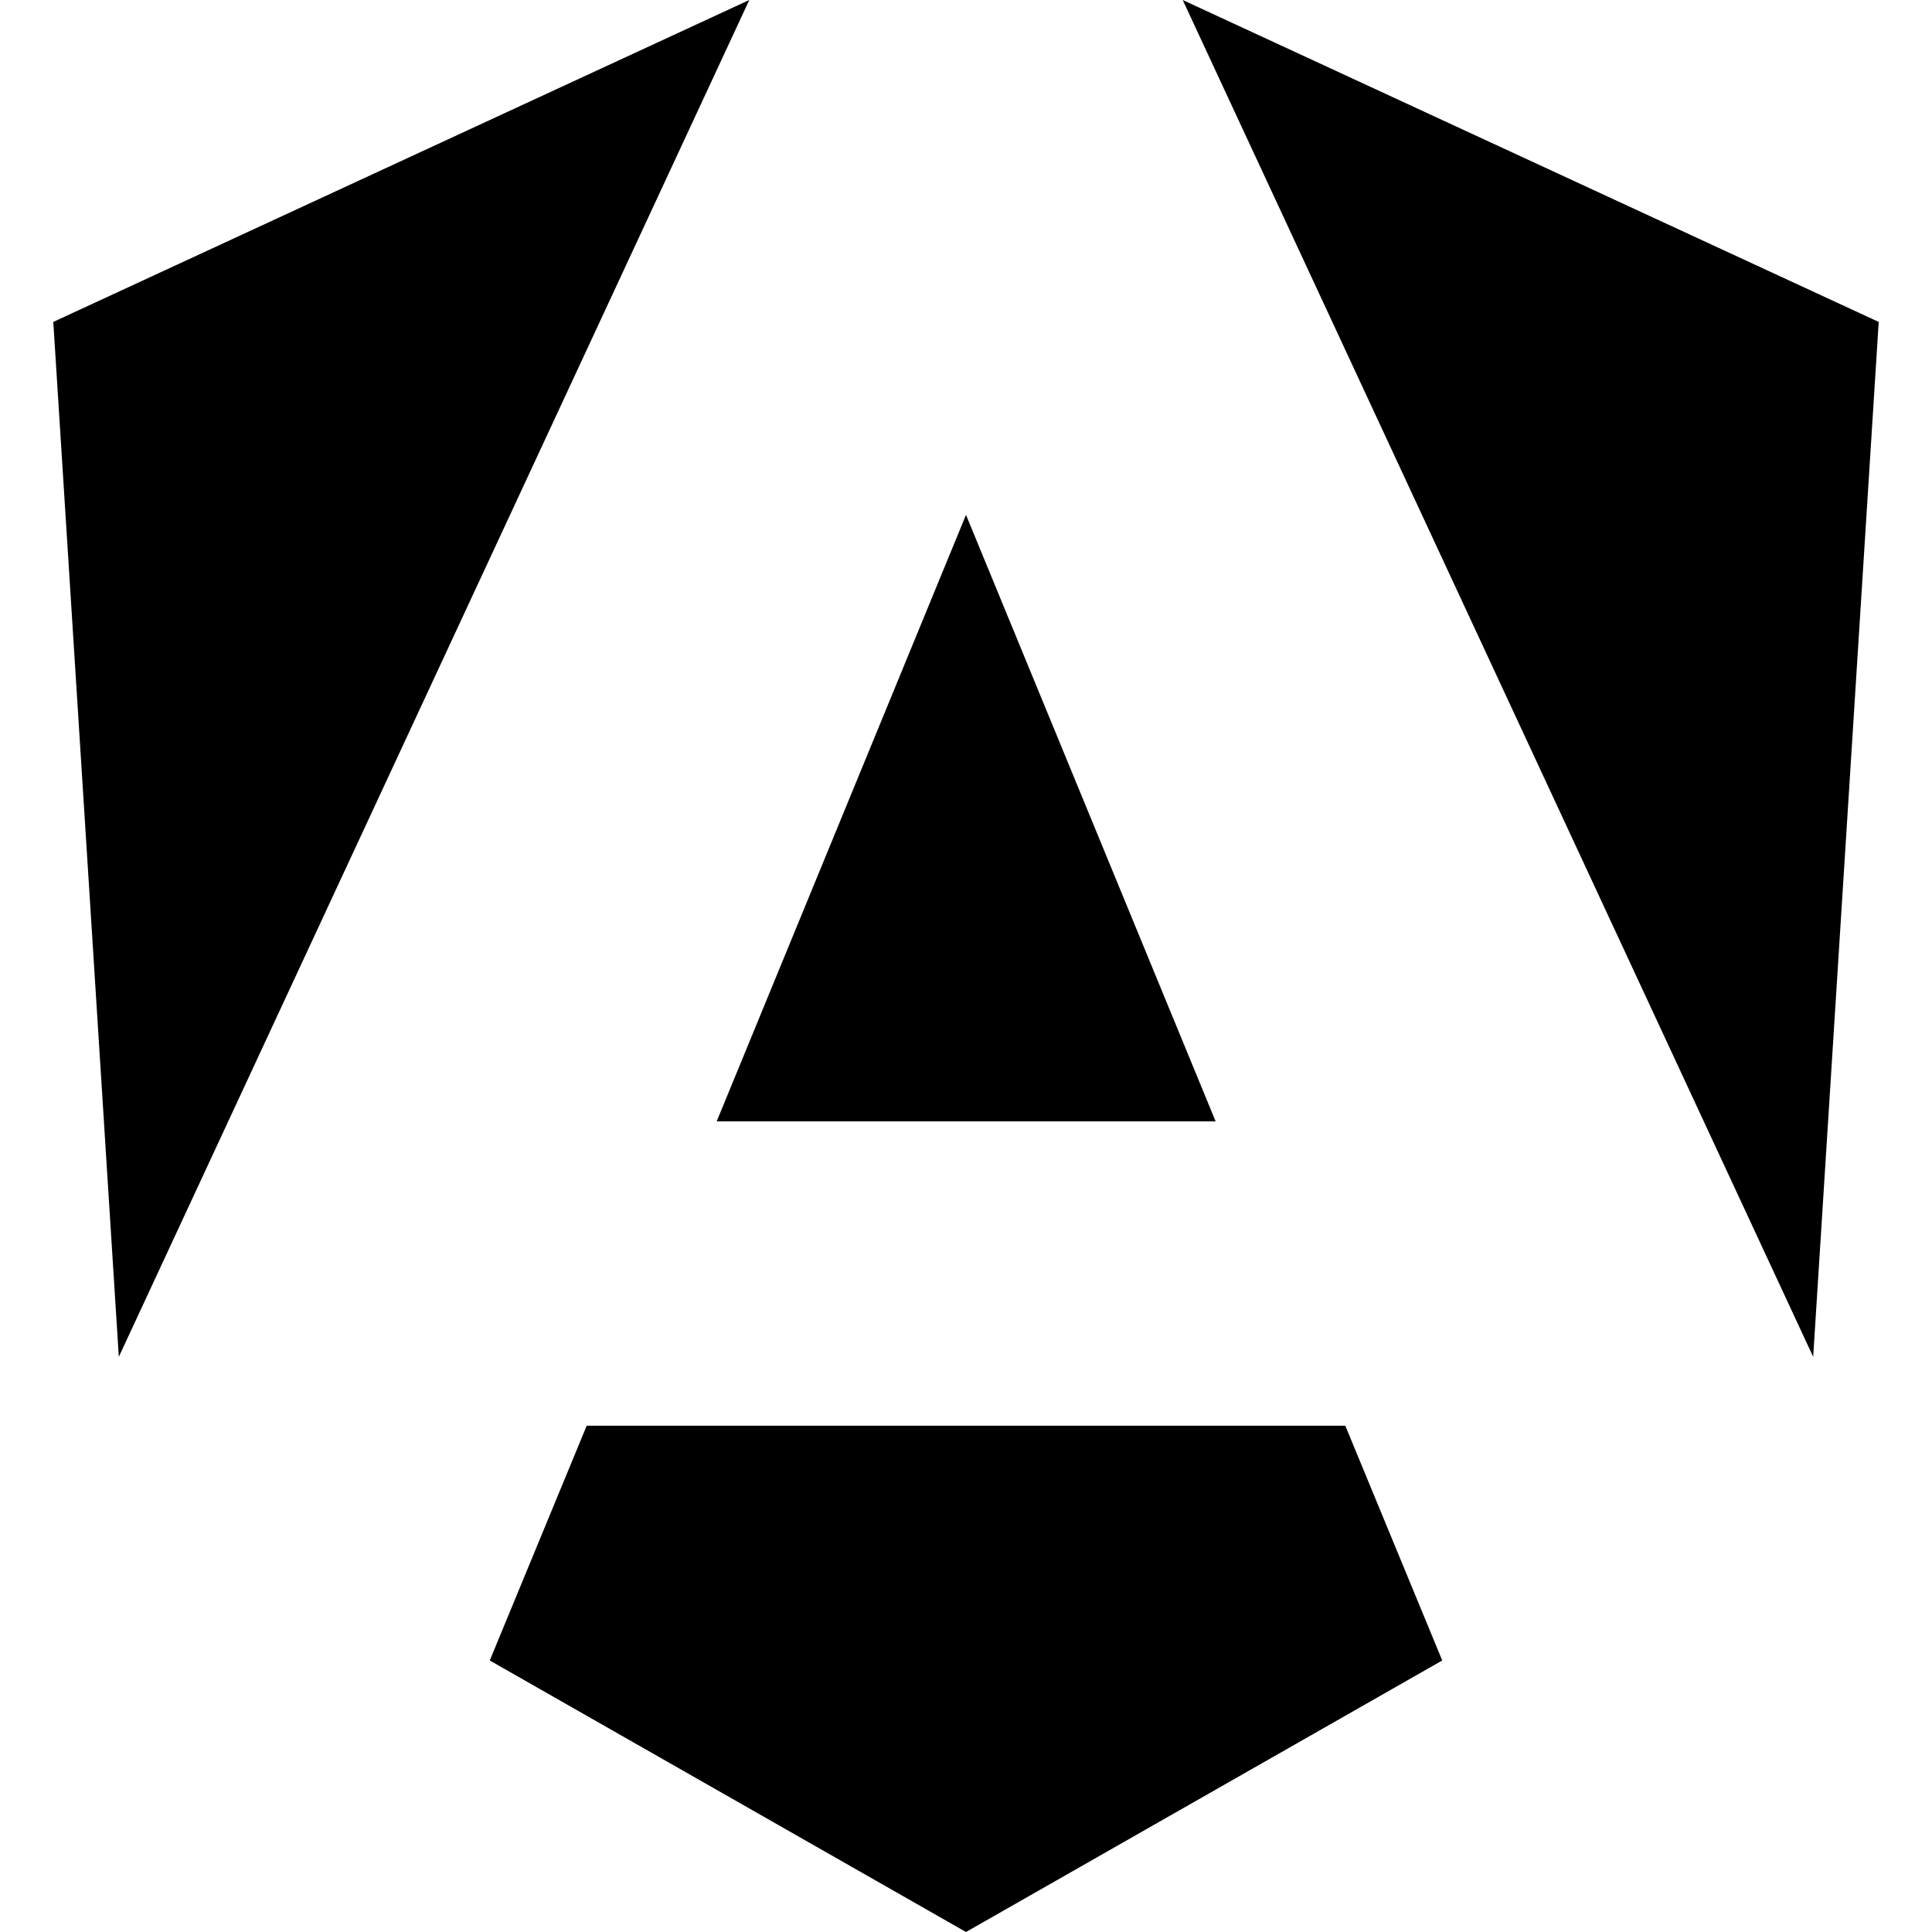
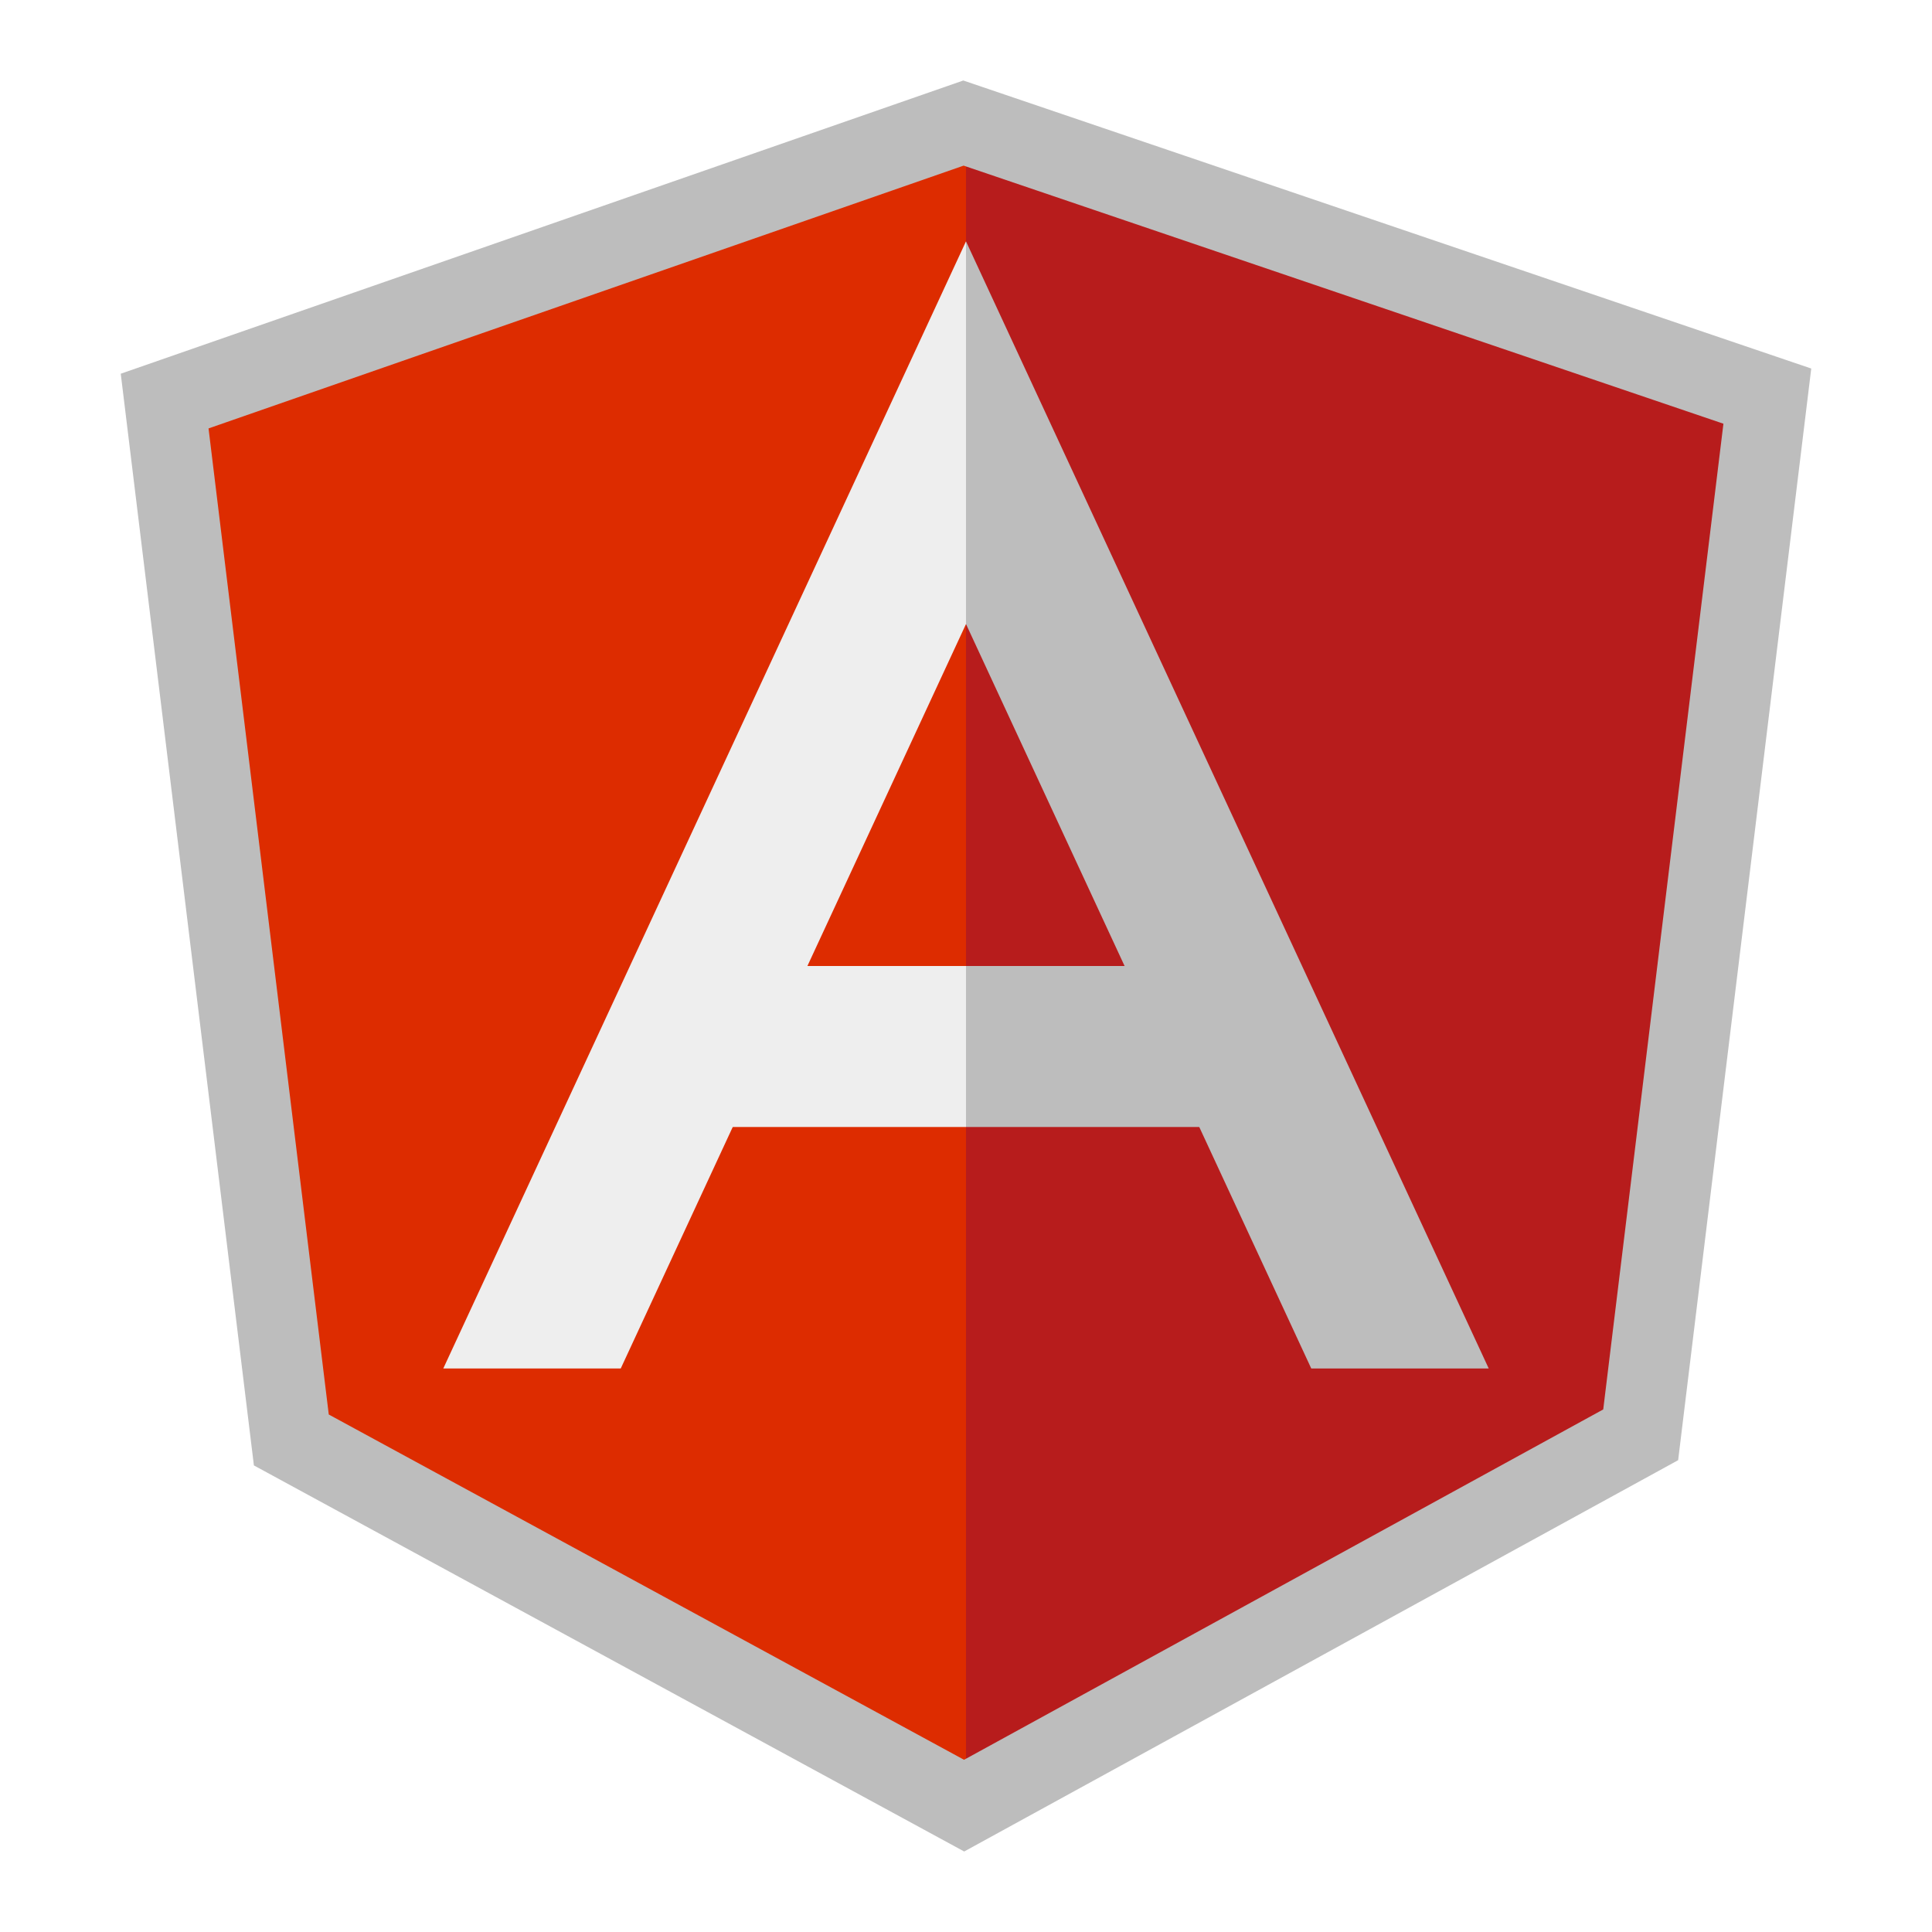
- <svg xmlns="http://www.w3.org/2000/svg" role="img" viewBox="0 0 24 24">
-   <path d="M16.712 17.711H7.288l-1.204 2.916L12 24l5.916-3.373-1.204-2.916ZM14.692 0l7.832 16.855.814-12.856L14.692 0ZM9.308 0 .662 3.999l.814 12.856L9.308 0Zm-.405 13.93h6.198L12 6.396 8.903 13.93Z" />
+ <svg xmlns="http://www.w3.org/2000/svg" x="0px" y="0px" width="100" height="100" viewBox="0 0 48 48">
+   <path fill="#bdbdbd" d="M23.933 2L3 9.285 6.308 36.408 23.955 46 41.693 36.278 45 9.156z" />
+   <path fill="#b71c1c" d="M42.818 10.527L24 4.135 24 43.695 39.832 35.017z" />
+   <path fill="#dd2c00" d="M23.941 4.115L5.181 10.644 8.168 35.143 23.951 43.721 24 43.695 24 4.135z" />
+   <path fill="#bdbdbd" d="M24 5.996L24 15.504 32.578 34 36.987 34z" />
+   <path fill="#eee" d="M11.013 34L15.422 34 24 15.504 24 5.996z" />
+   <path fill="#bdbdbd" d="M24 24H30V28H24z" />
+   <path fill="#eee" d="M18 24H24V28H18z" />
</svg>
